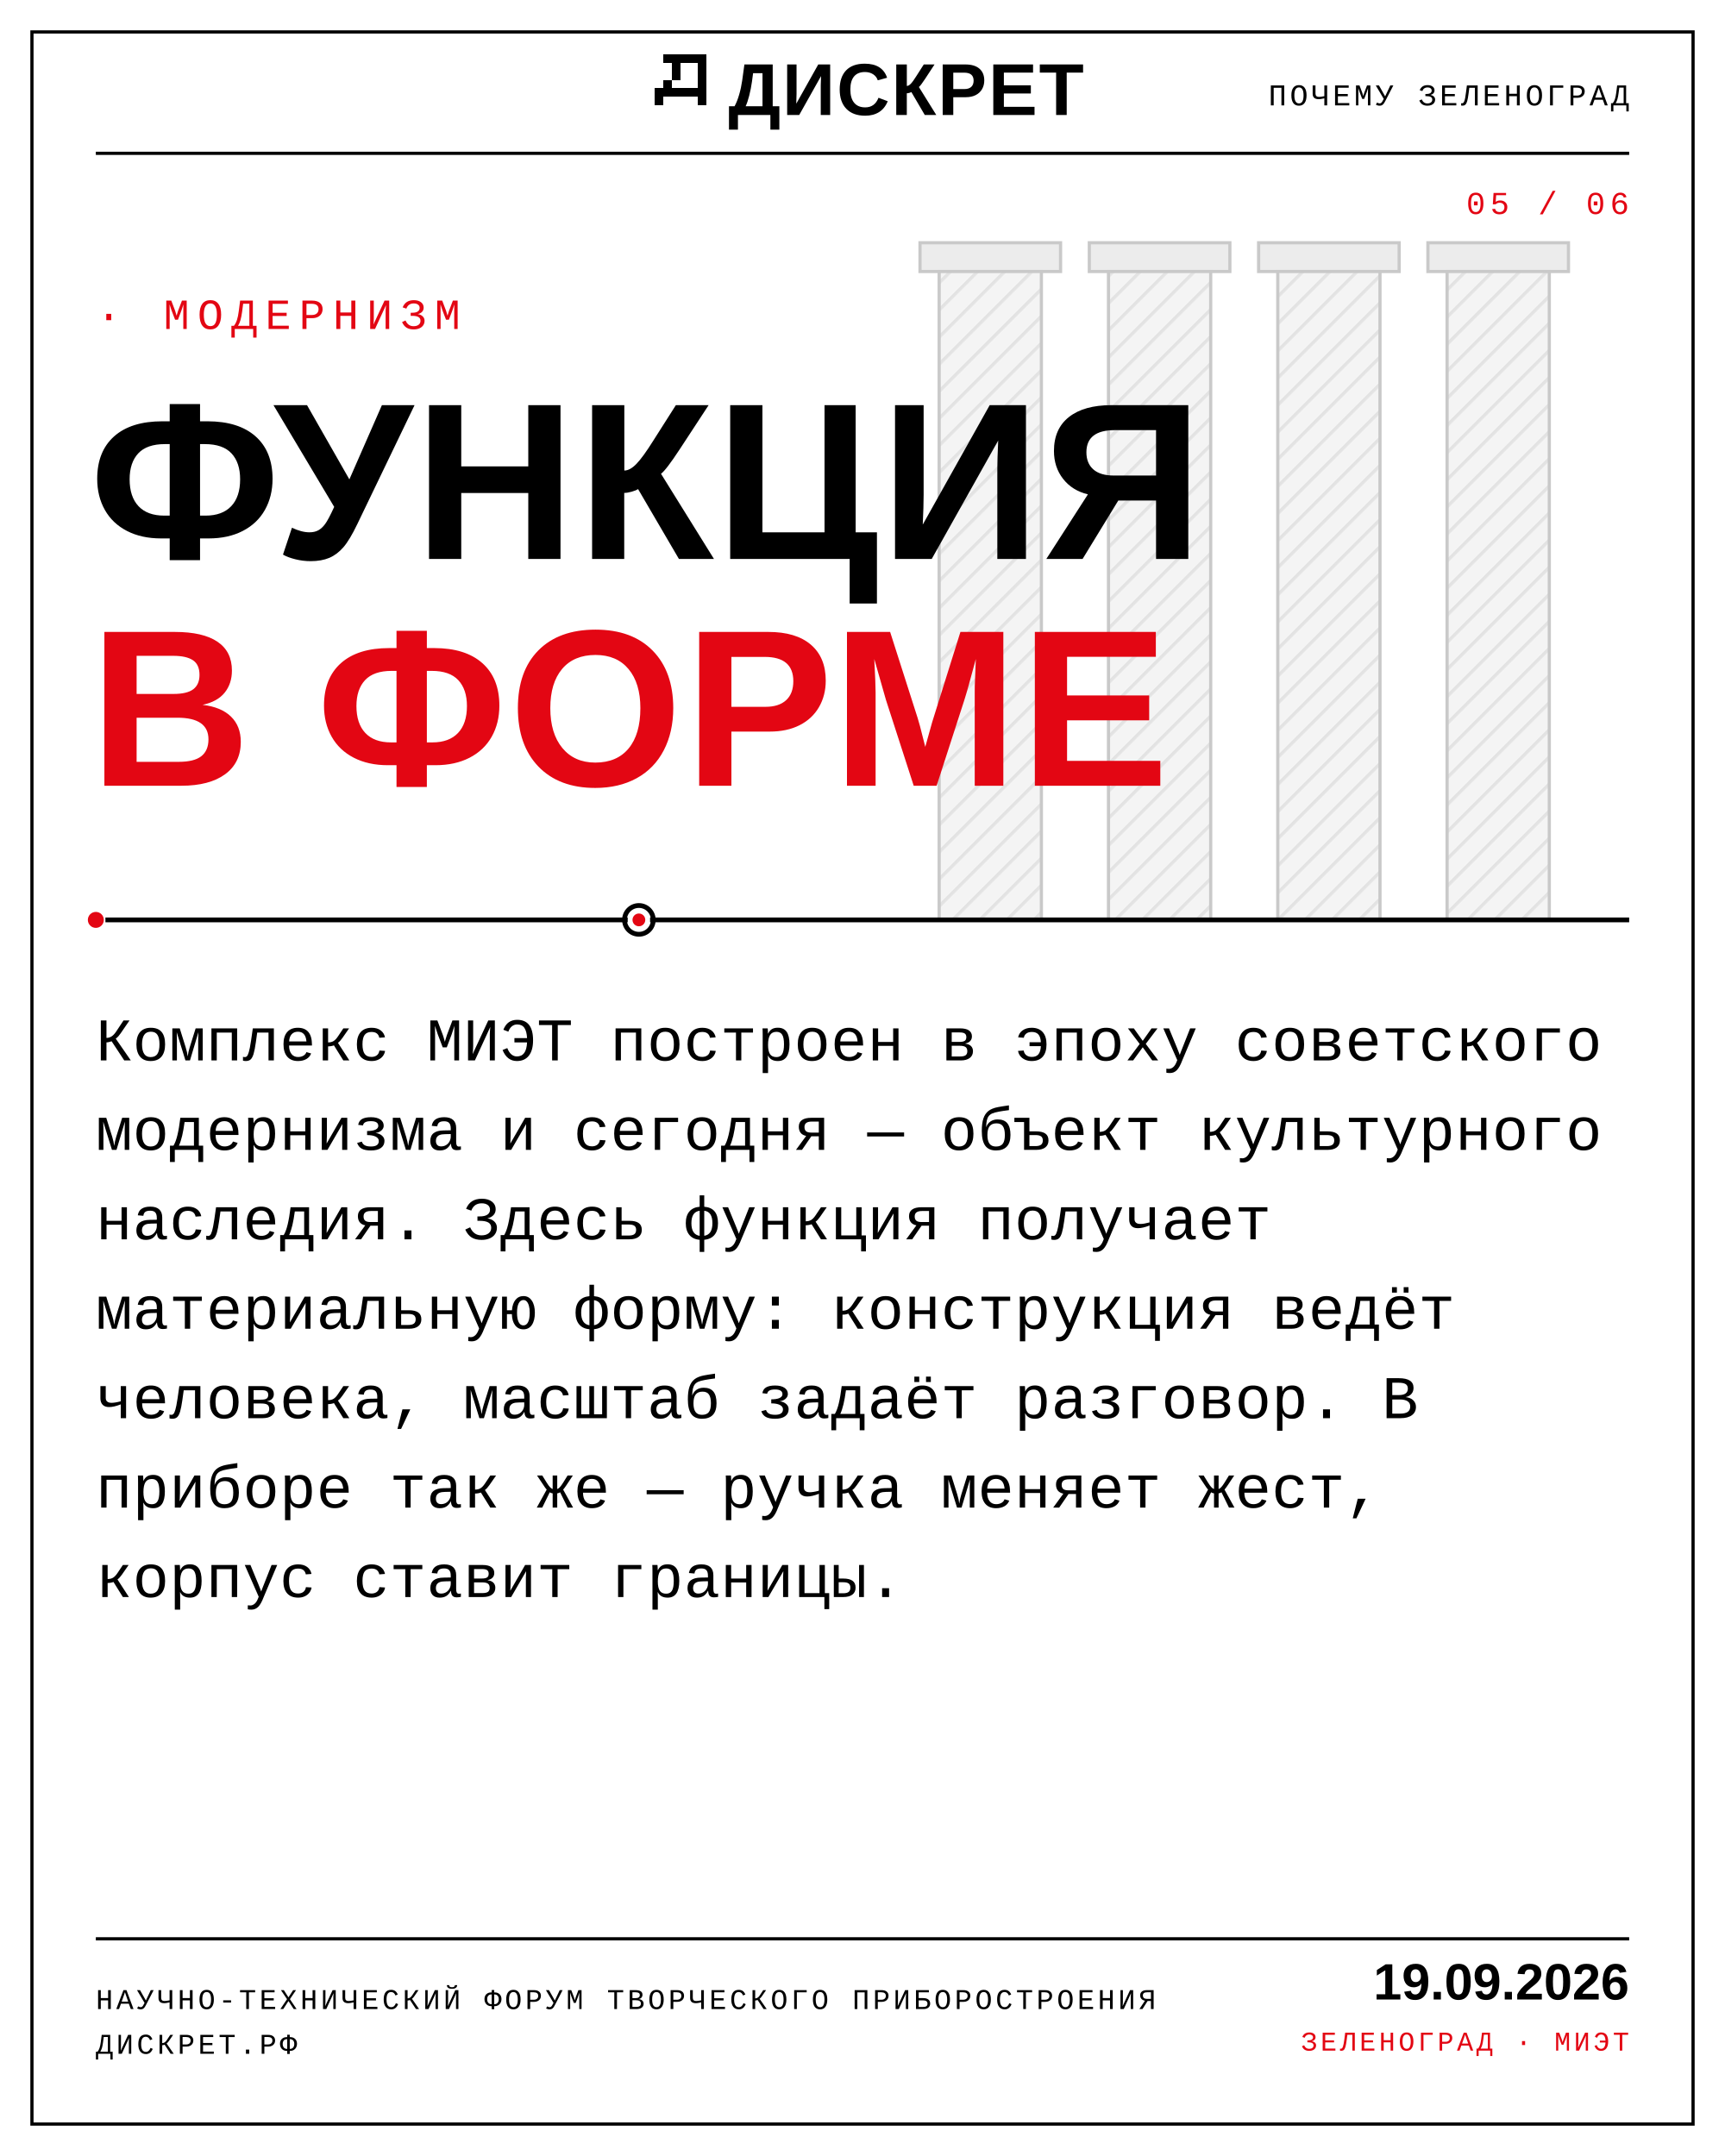
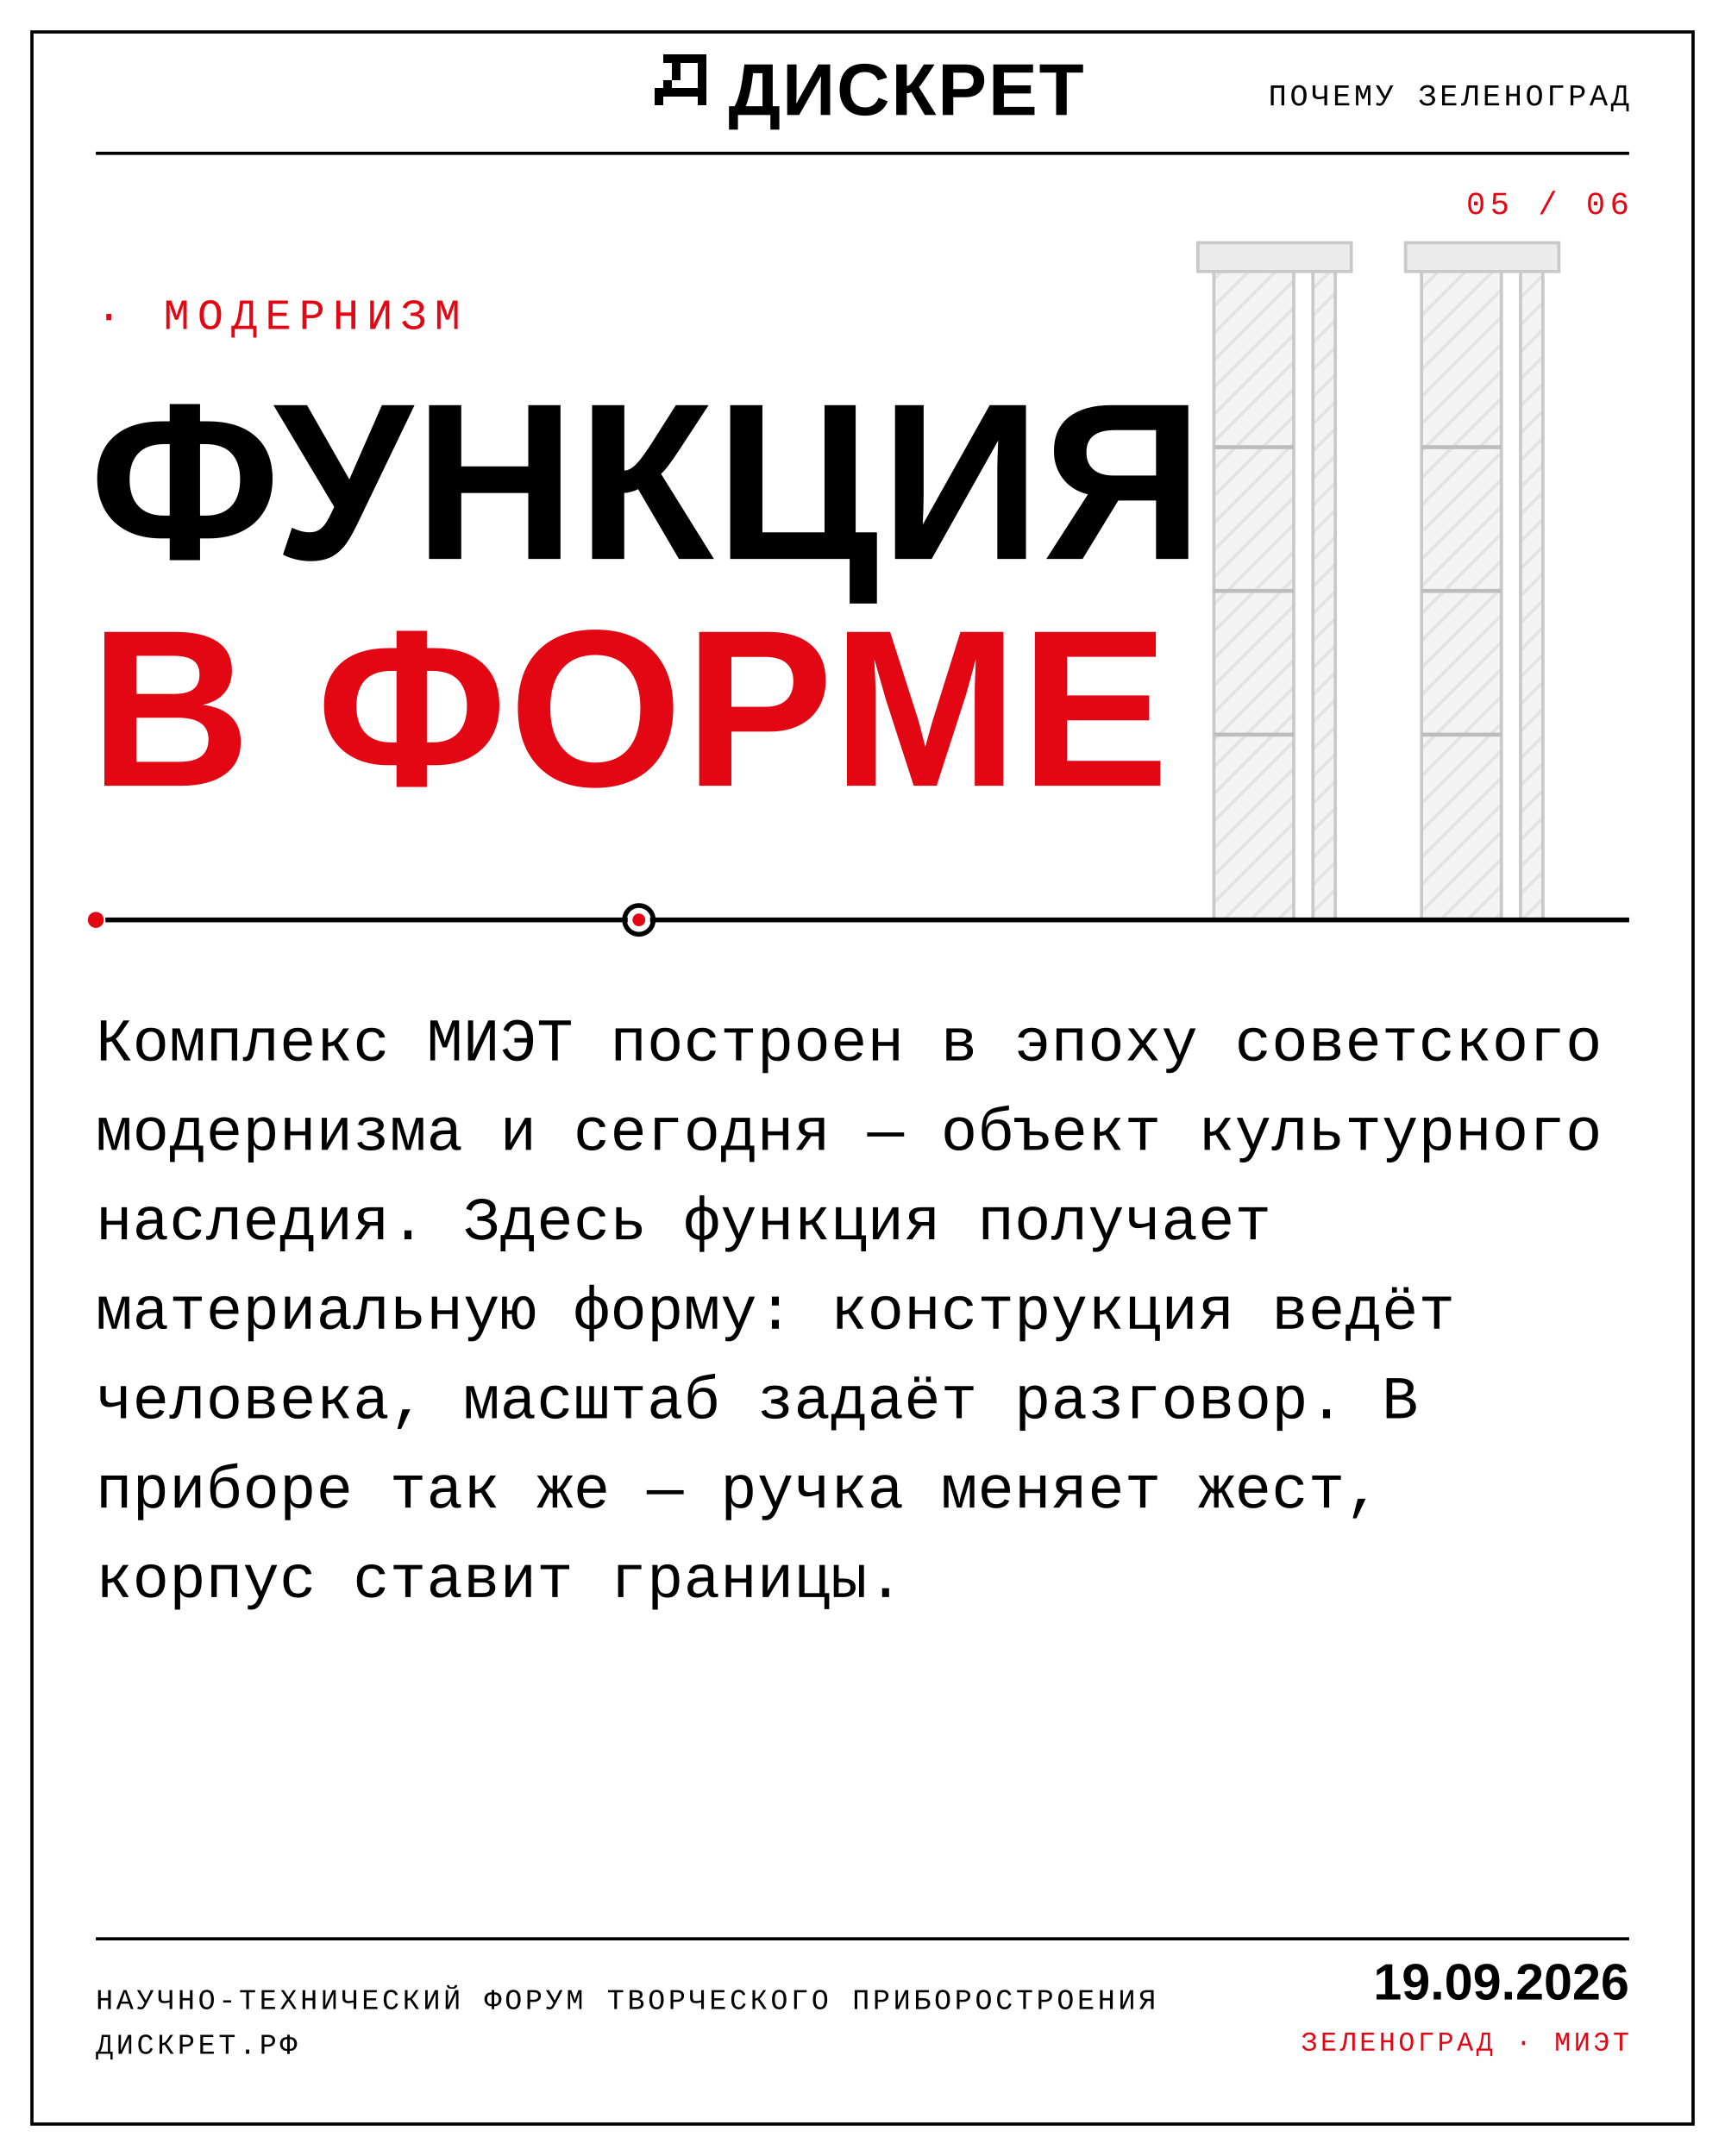
<svg xmlns="http://www.w3.org/2000/svg" width="1080" height="1350" viewBox="0 0 1080 1350" fill="none" font-family="'Arial Narrow','Helvetica Neue',Arial,sans-serif">
  <defs>
    <g id="logoD" shape-rendering="crispEdges" transform="scale(0.66667)">
      <rect x="10" y="0" width="2" height="12" />
      <rect x="2" y="0" width="8" height="2" />
      <rect x="4" y="2" width="2" height="4" />
      <rect x="2" y="6" width="2" height="2" />
      <rect x="0" y="8" width="12" height="2" />
      <rect x="0" y="10" width="2" height="2" />
    </g>
    <pattern id="th" width="12" height="12" patternTransform="rotate(45)" patternUnits="userSpaceOnUse">
      <rect width="12" height="12" fill="#f4f4f4" />
      <line x1="0" y1="0" x2="0" y2="12" stroke="#e3e3e3" stroke-width="4" />
    </pattern>
  </defs>
  <rect width="1080" height="1350" fill="#FFFFFF" />
  <rect x="20" y="20" width="1040" height="1310" fill="none" stroke="#000" stroke-width="2" />
  <use href="#logoD" fill="#000" transform="translate(410,34) scale(4.0)" />
  <text x="456" y="72" font-weight="800" font-size="46" letter-spacing="1" fill="#000">ДИСКРЕТ</text>
  <text x="1020" y="66" text-anchor="end" font-family="'Courier New',monospace" font-size="19" letter-spacing="2" fill="#000">ПОЧЕМУ ЗЕЛЕНОГРАД</text>
  <line x1="60" y1="96" x2="1020" y2="96" stroke="#000" stroke-width="2" />
  <text x="1020" y="134" text-anchor="end" font-family="'Courier New',monospace" font-size="20" letter-spacing="3" fill="#E30613">05 / 06</text>
-   <rect x="576" y="152" width="88" height="18" fill="#ececec" stroke="#c9c9c9" stroke-width="2" />
-   <rect x="588" y="170" width="64" height="406" fill="url(#th)" stroke="#c9c9c9" stroke-width="2" />
-   <rect x="682" y="152" width="88" height="18" fill="#ececec" stroke="#c9c9c9" stroke-width="2" />
-   <rect x="694" y="170" width="64" height="406" fill="url(#th)" stroke="#c9c9c9" stroke-width="2" />
-   <rect x="788" y="152" width="88" height="18" fill="#ececec" stroke="#c9c9c9" stroke-width="2" />
-   <rect x="800" y="170" width="64" height="406" fill="url(#th)" stroke="#c9c9c9" stroke-width="2" />
-   <rect x="894" y="152" width="88" height="18" fill="#ececec" stroke="#c9c9c9" stroke-width="2" />
-   <rect x="906" y="170" width="64" height="406" fill="url(#th)" stroke="#c9c9c9" stroke-width="2" />
+   <rect x="750" y="152" width="96" height="18" fill="#ececec" stroke="#c9c9c9" stroke-width="2" />
+   <rect x="760" y="170" width="50" height="406" fill="url(#th)" stroke="#c9c9c9" stroke-width="2" />
+   <rect x="822" y="170" width="14" height="406" fill="url(#th)" stroke="#c9c9c9" stroke-width="2" />
+   <rect x="880" y="152" width="96" height="18" fill="#ececec" stroke="#c9c9c9" stroke-width="2" />
+   <rect x="890" y="170" width="50" height="406" fill="url(#th)" stroke="#c9c9c9" stroke-width="2" />
+   <rect x="952" y="170" width="14" height="406" fill="url(#th)" stroke="#c9c9c9" stroke-width="2" />
  <text x="60" y="206" font-family="'Courier New',monospace" font-size="27" letter-spacing="5" fill="#E30613">· МОДЕРНИЗМ</text>
  <text x="56" y="350" font-weight="800" font-size="140" letter-spacing="1" fill="#000">ФУНКЦИЯ</text>
  <text x="56" y="492" font-weight="800" font-size="140" letter-spacing="1" fill="#E30613">В ФОРМЕ</text>
  <circle cx="60" cy="576" r="5" fill="#E30613" />
  <line x1="66" y1="576" x2="393" y2="576" stroke="#000" stroke-width="3" />
  <line x1="407" y1="576" x2="1020" y2="576" stroke="#000" stroke-width="3" />
  <circle cx="400" cy="576" r="9" fill="none" stroke="#000" stroke-width="3" />
  <circle cx="400" cy="576" r="4" fill="#E30613" />
+   <line x1="760" y1="280" x2="810" y2="280" stroke="#bdbdbd" stroke-width="2.5" />
+   <line x1="890" y1="280" x2="940" y2="280" stroke="#bdbdbd" stroke-width="2.5" />
+   <line x1="760" y1="370" x2="810" y2="370" stroke="#bdbdbd" stroke-width="2.5" />
+   <line x1="890" y1="370" x2="940" y2="370" stroke="#bdbdbd" stroke-width="2.5" />
+   <line x1="760" y1="460" x2="810" y2="460" stroke="#bdbdbd" stroke-width="2.5" />
+   <line x1="890" y1="460" x2="940" y2="460" stroke="#bdbdbd" stroke-width="2.5" />
  <text x="60" y="664" font-family="'Courier New',monospace" font-size="38" letter-spacing="0.2" fill="#000">Комплекс МИЭТ построен в эпоху советского</text>
  <text x="60" y="720" font-family="'Courier New',monospace" font-size="38" letter-spacing="0.2" fill="#000">модернизма и сегодня — объект культурного</text>
  <text x="60" y="776" font-family="'Courier New',monospace" font-size="38" letter-spacing="0.2" fill="#000">наследия. Здесь функция получает</text>
  <text x="60" y="832" font-family="'Courier New',monospace" font-size="38" letter-spacing="0.2" fill="#000">материальную форму: конструкция ведёт</text>
  <text x="60" y="888" font-family="'Courier New',monospace" font-size="38" letter-spacing="0.2" fill="#000">человека, масштаб задаёт разговор. В</text>
  <text x="60" y="944" font-family="'Courier New',monospace" font-size="38" letter-spacing="0.2" fill="#000">приборе так же — ручка меняет жест,</text>
  <text x="60" y="1000" font-family="'Courier New',monospace" font-size="38" letter-spacing="0.2" fill="#000">корпус ставит границы.</text>
  <line x1="60" y1="1214" x2="1020" y2="1214" stroke="#000" stroke-width="2" />
  <text x="60" y="1258" font-family="'Courier New',monospace" font-size="18" letter-spacing="2" fill="#000">НАУЧНО-ТЕХНИЧЕСКИЙ ФОРУМ ТВОРЧЕСКОГО ПРИБОРОСТРОЕНИЯ</text>
  <text x="60" y="1286" font-family="'Courier New',monospace" font-size="18" letter-spacing="2" fill="#000">ДИСКРЕТ.РФ</text>
  <text x="1020" y="1252" text-anchor="end" font-weight="800" font-size="32" fill="#000">19.09.2026</text>
  <text x="1020" y="1284" text-anchor="end" font-family="'Courier New',monospace" font-size="17" letter-spacing="2" fill="#E30613">ЗЕЛЕНОГРАД · МИЭТ</text>
</svg>
